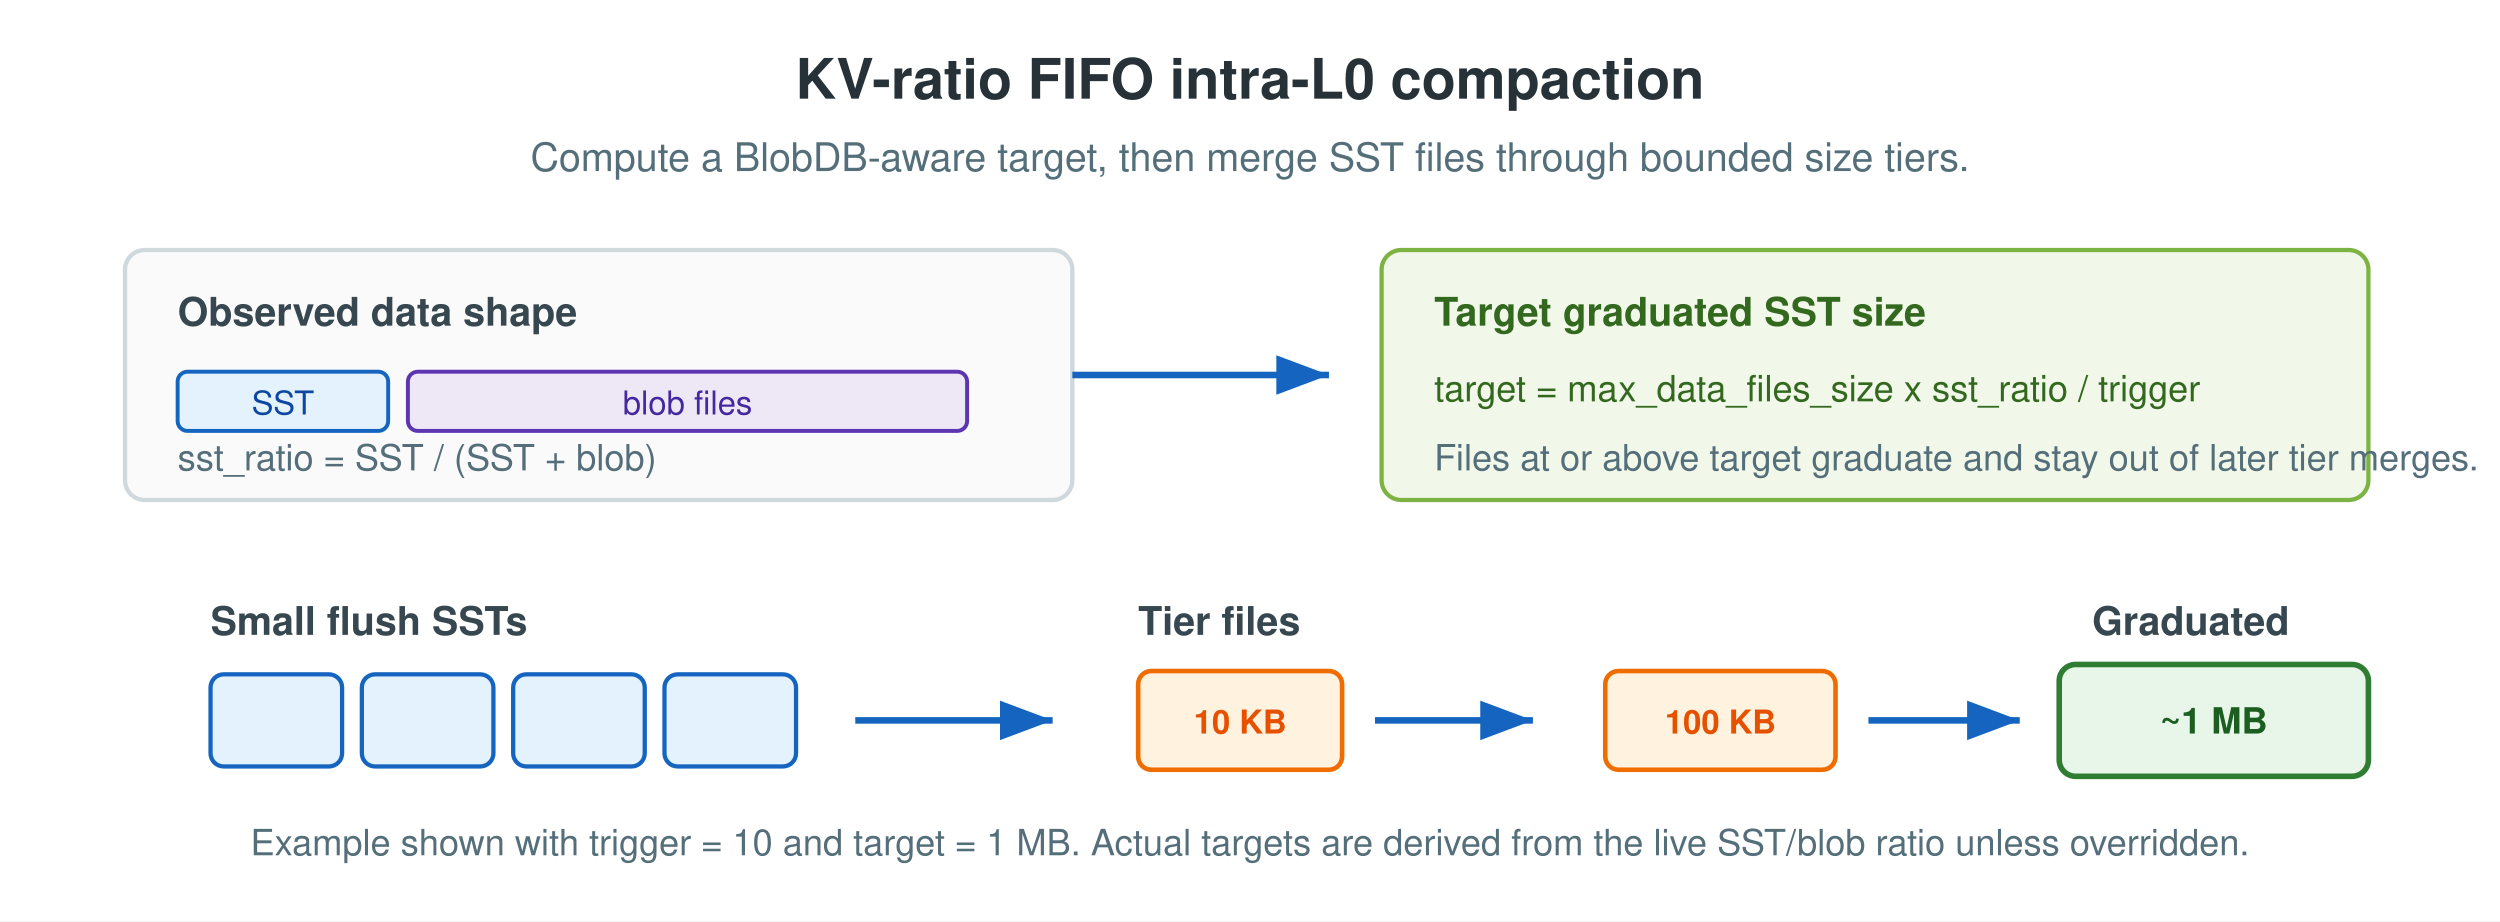
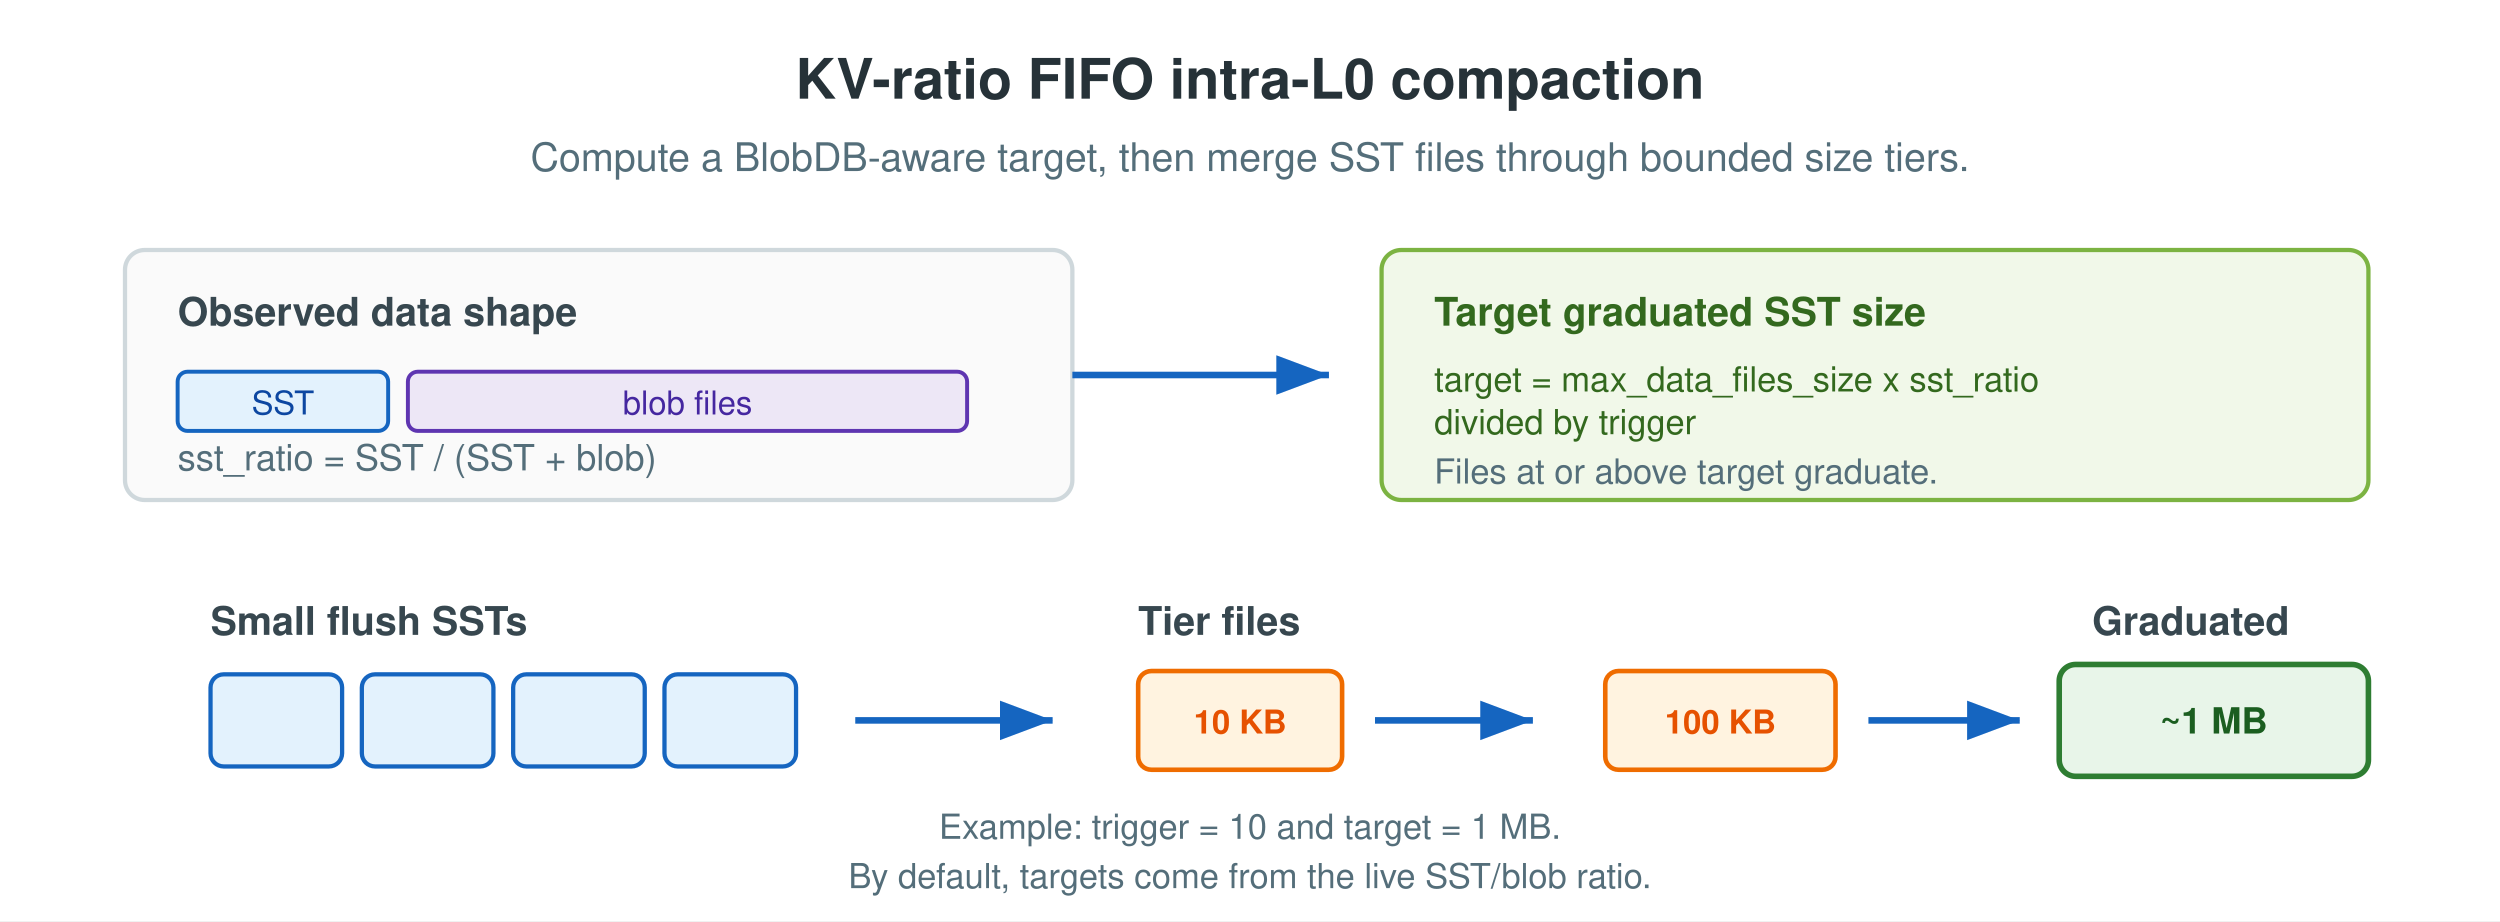
<svg xmlns="http://www.w3.org/2000/svg" width="760" height="280" viewBox="0 0 760 280" font-family="Helvetica, Arial, sans-serif">
  <defs>
    <marker id="tier-arrow" markerWidth="10" markerHeight="10" refX="8" refY="3" orient="auto" markerUnits="strokeWidth">
      <path d="M0,0 L8,3 L0,6 z" fill="#1565c0" />
    </marker>
  </defs>
  <rect x="0" y="0" width="760" height="280" fill="#ffffff" />
  <text x="380" y="30" text-anchor="middle" font-size="17" font-weight="bold" fill="#263238">KV-ratio FIFO intra-L0 compaction</text>
  <text x="380" y="52" text-anchor="middle" font-size="12" fill="#546e7a">Compute a BlobDB-aware target, then merge SST files through bounded size tiers.</text>
  <rect x="38" y="76" width="288" height="76" rx="6" fill="#fafafa" stroke="#cfd8dc" stroke-width="1.3" />
  <text x="54" y="99" font-size="12" font-weight="bold" fill="#37474f">Observed data shape</text>
  <rect x="54" y="113" width="64" height="18" rx="3" fill="#e3f2fd" stroke="#1565c0" stroke-width="1.2" />
  <text x="86" y="126" text-anchor="middle" font-size="10" fill="#0d47a1">SST</text>
  <rect x="124" y="113" width="170" height="18" rx="3" fill="#ede7f6" stroke="#5e35b1" stroke-width="1.2" />
  <text x="209" y="126" text-anchor="middle" font-size="10" fill="#4527a0">blob files</text>
  <text x="54" y="143" font-size="11" fill="#546e7a">sst_ratio = SST / (SST + blob)</text>
  <line x1="326" y1="114" x2="404" y2="114" stroke="#1565c0" stroke-width="2" marker-end="url(#tier-arrow)" />
  <rect x="420" y="76" width="300" height="76" rx="6" fill="#f1f8e9" stroke="#7cb342" stroke-width="1.3" />
  <text x="436" y="99" font-size="12" font-weight="bold" fill="#33691e">Target graduated SST size</text>
-   <text x="436" y="122" font-size="11" fill="#33691e">target = max_data_files_size x sst_ratio / trigger</text>
-   <text x="436" y="143" font-size="11" fill="#546e7a">Files at or above target graduate and stay out of later tier merges.</text>
+   <text x="436" y="119" font-size="10.5" fill="#33691e">target = max_data_files_size x sst_ratio</text>
+   <text x="436" y="132" font-size="10.5" fill="#33691e">divided by trigger</text>
+   <text x="436" y="147" font-size="10.5" fill="#546e7a">Files at or above target graduate.</text>
  <text x="64" y="193" font-size="12" font-weight="bold" fill="#37474f">Small flush SSTs</text>
  <rect x="64" y="205" width="40" height="28" rx="4" fill="#e3f2fd" stroke="#1565c0" stroke-width="1.3" />
  <rect x="110" y="205" width="40" height="28" rx="4" fill="#e3f2fd" stroke="#1565c0" stroke-width="1.3" />
  <rect x="156" y="205" width="40" height="28" rx="4" fill="#e3f2fd" stroke="#1565c0" stroke-width="1.3" />
  <rect x="202" y="205" width="40" height="28" rx="4" fill="#e3f2fd" stroke="#1565c0" stroke-width="1.3" />
  <line x1="260" y1="219" x2="320" y2="219" stroke="#1565c0" stroke-width="2" marker-end="url(#tier-arrow)" />
  <text x="346" y="193" font-size="12" font-weight="bold" fill="#37474f">Tier files</text>
  <rect x="346" y="204" width="62" height="30" rx="4" fill="#fff3e0" stroke="#ef6c00" stroke-width="1.4" />
  <text x="377" y="223" text-anchor="middle" font-size="10" font-weight="bold" fill="#e65100">10 KB</text>
  <line x1="418" y1="219" x2="466" y2="219" stroke="#1565c0" stroke-width="2" marker-end="url(#tier-arrow)" />
  <rect x="488" y="204" width="70" height="30" rx="4" fill="#fff3e0" stroke="#ef6c00" stroke-width="1.4" />
  <text x="523" y="223" text-anchor="middle" font-size="10" font-weight="bold" fill="#e65100">100 KB</text>
  <line x1="568" y1="219" x2="614" y2="219" stroke="#1565c0" stroke-width="2" marker-end="url(#tier-arrow)" />
  <text x="636" y="193" font-size="12" font-weight="bold" fill="#37474f">Graduated</text>
  <rect x="626" y="202" width="94" height="34" rx="5" fill="#e8f5e9" stroke="#2e7d32" stroke-width="1.7" />
  <text x="673" y="223" text-anchor="middle" font-size="11" font-weight="bold" fill="#1b5e20">~1 MB</text>
-   <text x="380" y="260" text-anchor="middle" font-size="11" fill="#546e7a">Example shown with trigger = 10 and target = 1 MB. Actual targets are derived from the live SST/blob ratio unless overridden.</text>
+   <text x="380" y="255" text-anchor="middle" font-size="10.5" fill="#546e7a">Example: trigger = 10 and target = 1 MB.</text>
+   <text x="380" y="270" text-anchor="middle" font-size="10.5" fill="#546e7a">By default, targets come from the live SST/blob ratio.</text>
</svg>
